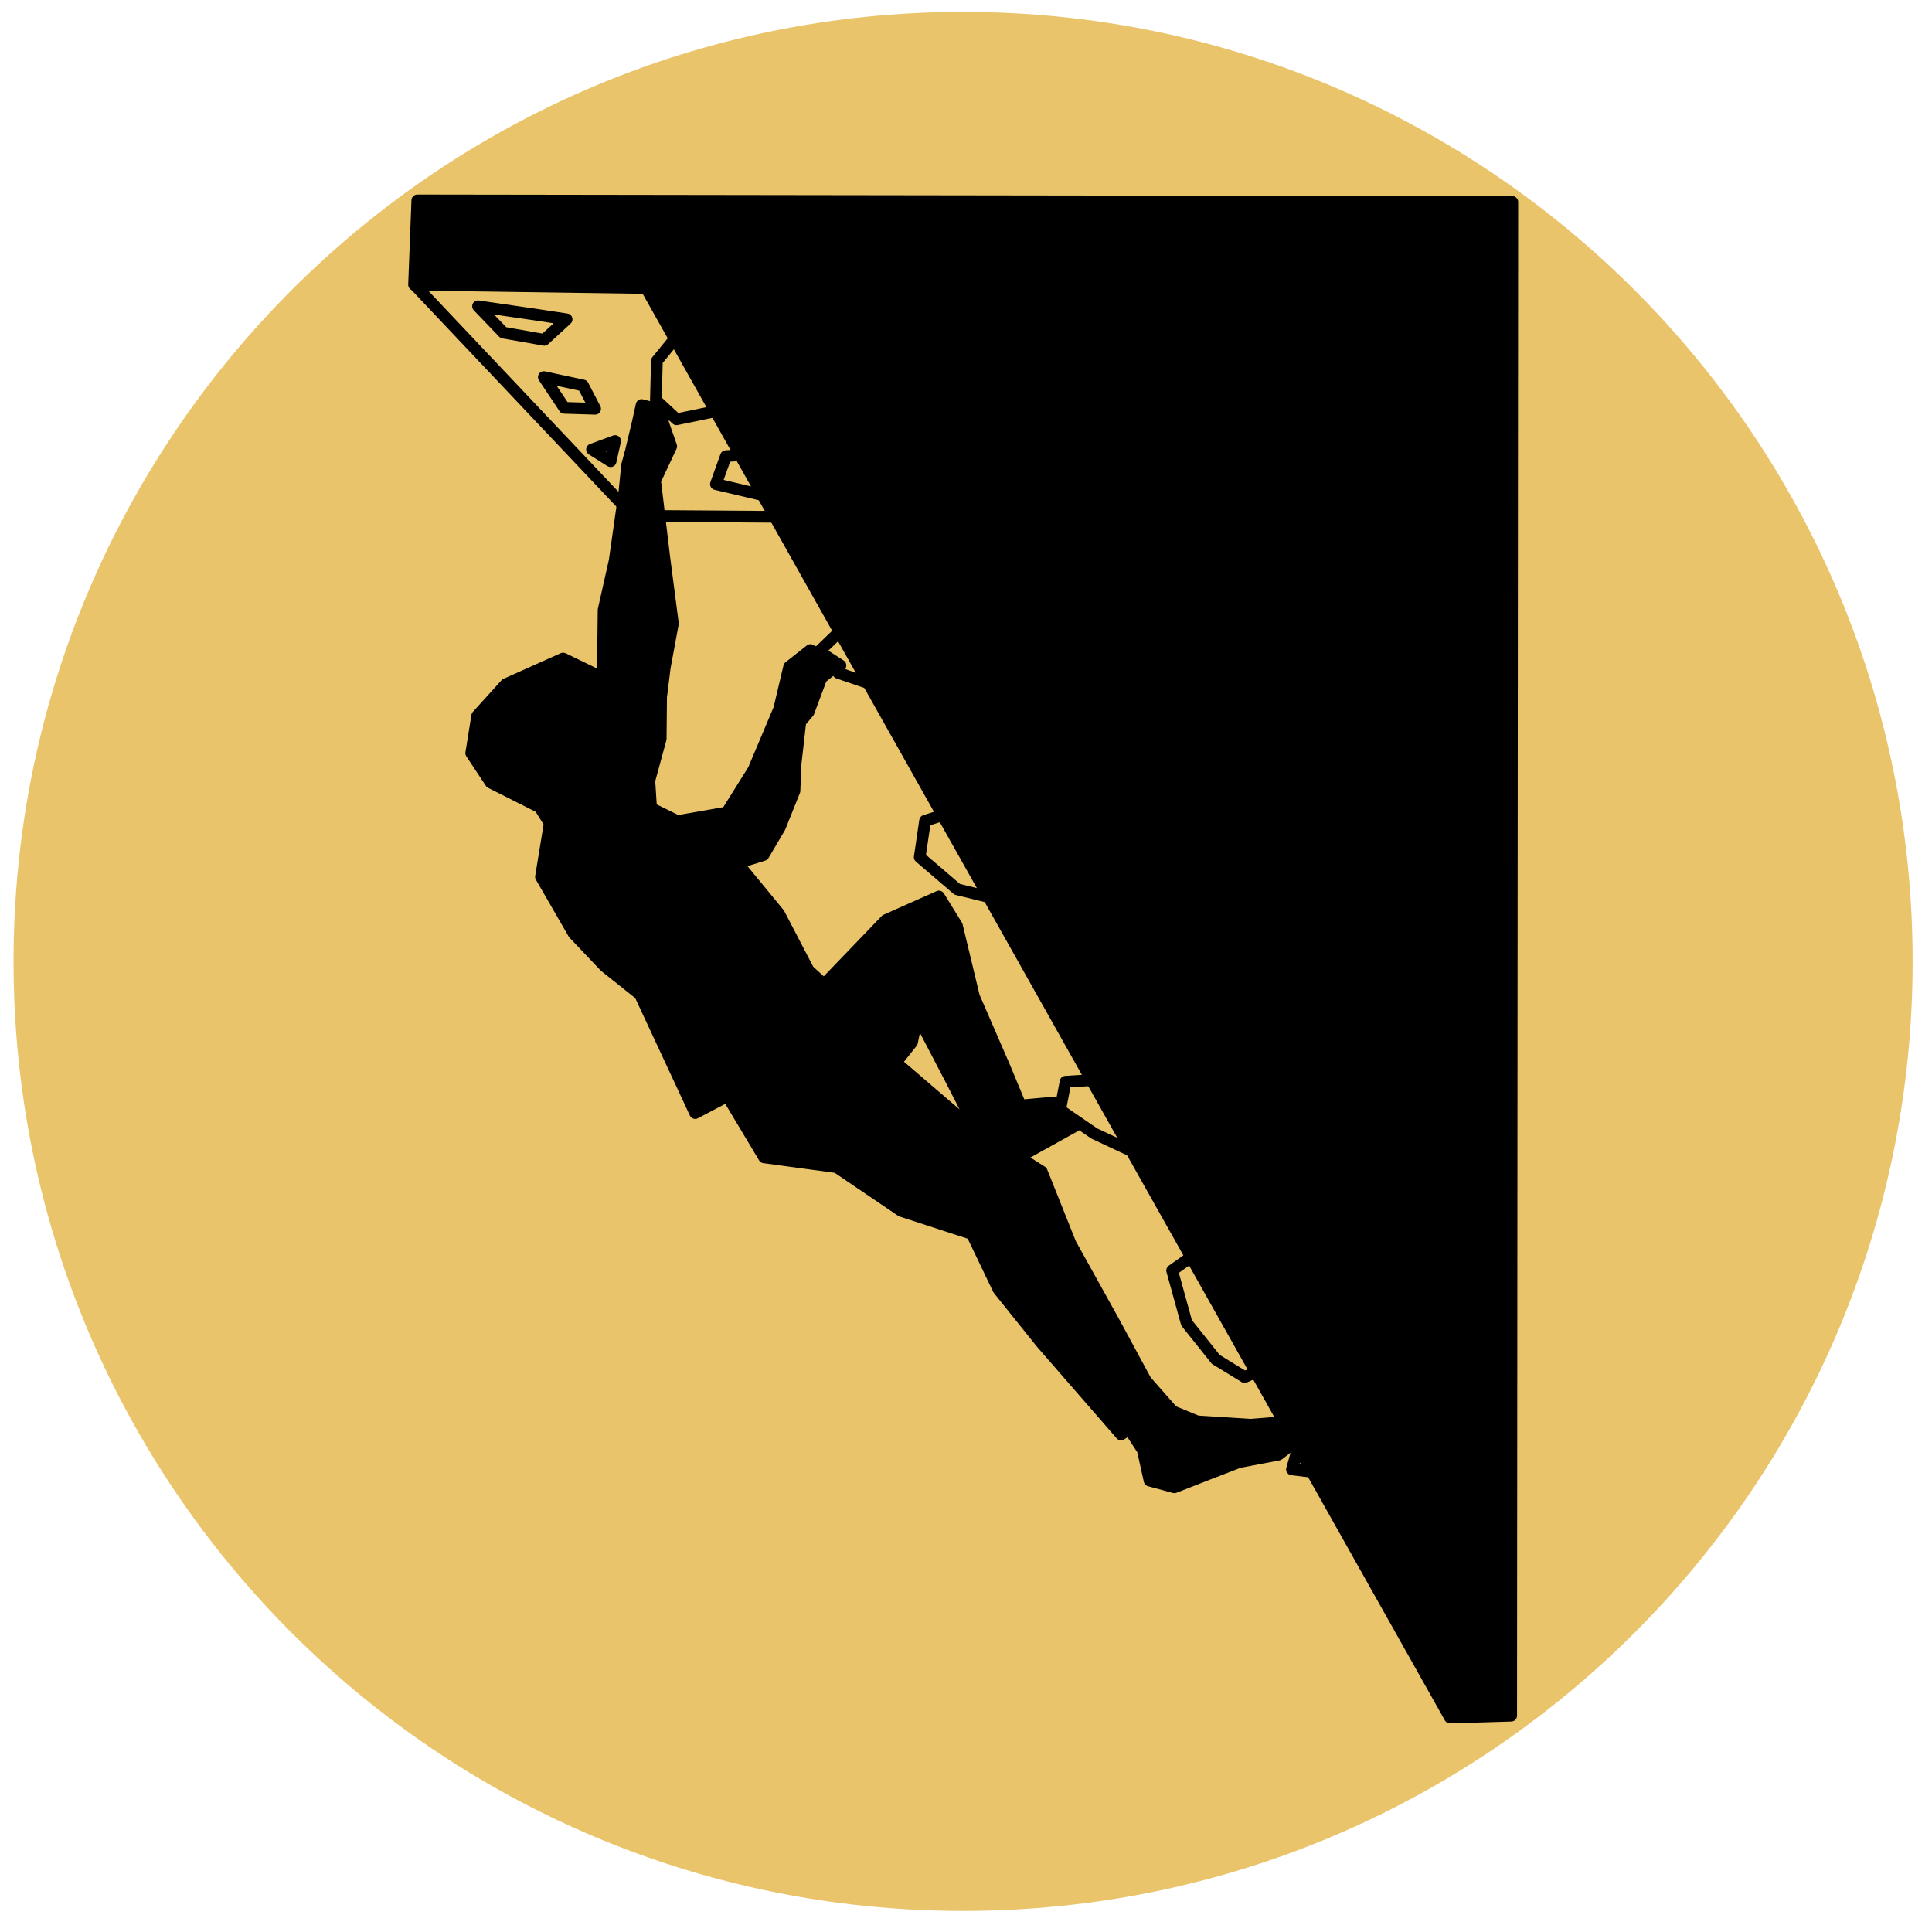
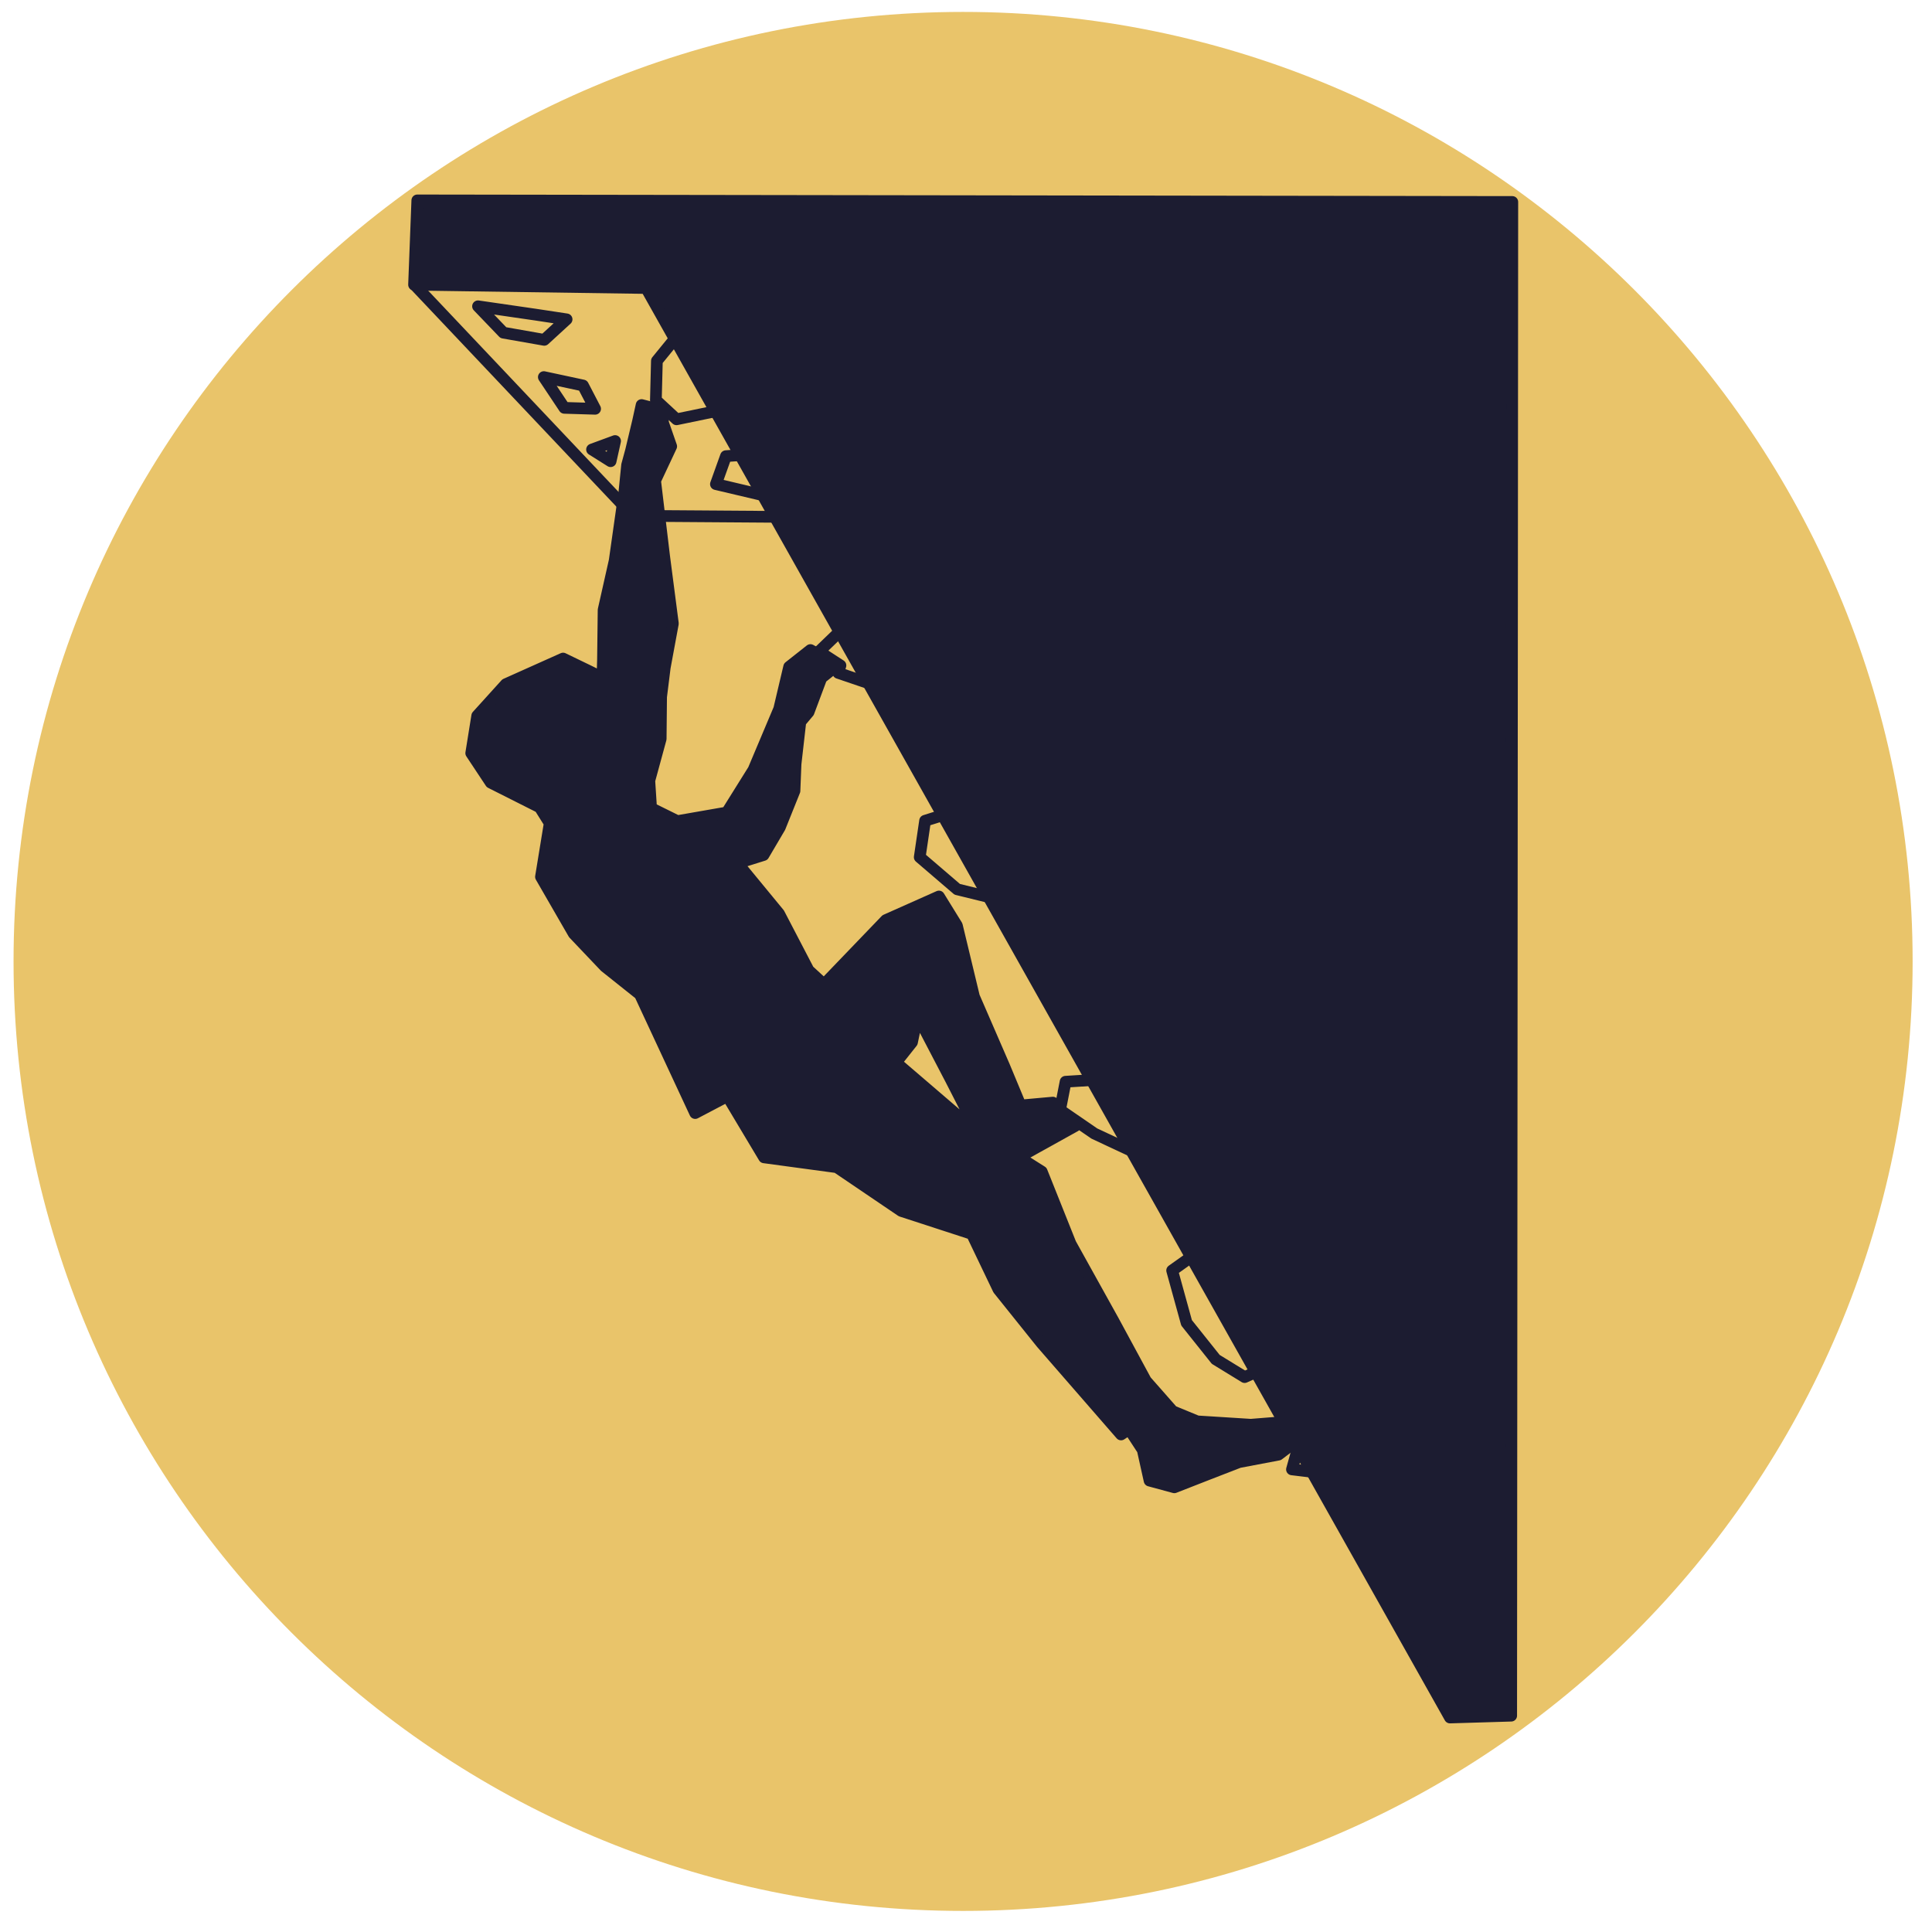
<svg xmlns="http://www.w3.org/2000/svg" xmlns:ns1="http://vectornator.io" height="100%" style="fill-rule:nonzero;clip-rule:evenodd;stroke-linecap:round;stroke-linejoin:round;" xml:space="preserve" width="100%" version="1.1" viewBox="0 0 1526 1526">
  <defs />
  <g id="Layer 6" ns1:layerName="Layer 6">
    <path d="M10.7+759.379C10.7+345.185+346.487+9.413+760.7+9.413C1174.91+9.413+1510.7+345.185+1510.7+759.379C1510.7+1173.57+1174.91+1509.35+760.7+1509.35C346.487+1509.35+10.7+1173.57+10.7+759.379Z" fill-rule="evenodd" fill="#e9c46a" opacity="1" />
  </g>
  <g id="Layer 5" ns1:layerName="Layer 5">
-     <path stroke="#000000" stroke-width="9.24" d="M544.585+253.886C540.035+258.891+518.847+285.034+518.847+285.034L518.052+316.071L534.366+331.191L576.533+322.465L603.824+358.201L573.389+360.286L565.468+382.383L602.574+391.138L630.453+417.409L670.773+483.863L669.761+492.597L646.917+514.595L663.839+525.594L662.147+531.517L704.455+545.887L762.83+638.122L730.679+648.275L726.448+677.042L756.061+702.424L793.568+711.632L912.912+849.916L841.648+854.405L837.284+876.715L864.358+895.329L911.229+917.252L922.696+936.72L949.077+986.96L925.819+1003.5L937.224+1044.84L960.258+1073.71L983.09+1087.71L1048.98+1058.01L1020.46+1160.61L1096.25+1169.81" fill="none" stroke-linecap="round" opacity="1" stroke-linejoin="round" />
-     <path stroke="#000000" stroke-width="9.24" d="M377.571+241.921L397.588+262.762L429.864+268.436L447.541+252.232L423.236+248.55L377.571+241.921Z" fill="none" stroke-linecap="round" opacity="1" stroke-linejoin="round" />
-     <path stroke="#000000" stroke-width="9.24" d="M470.055+322.884L460.48+304.471L429.547+297.842L445.75+322.148L470.055+322.884Z" fill="none" stroke-linecap="round" opacity="1" stroke-linejoin="round" />
-     <path stroke="#000000" stroke-width="9.24" d="M485.838+348.342L467.618+355.042L482.296+364.279L485.838+348.342Z" fill="none" stroke-linecap="round" opacity="1" stroke-linejoin="round" />
+     <path stroke="#1c1c31" stroke-width="9.24" d="M544.585+253.886C540.035+258.891+518.847+285.034+518.847+285.034L518.052+316.071L534.366+331.191L576.533+322.465L603.824+358.201L573.389+360.286L565.468+382.383L602.574+391.138L630.453+417.409L670.773+483.863L669.761+492.597L646.917+514.595L663.839+525.594L662.147+531.517L704.455+545.887L762.83+638.122L730.679+648.275L726.448+677.042L756.061+702.424L793.568+711.632L912.912+849.916L841.648+854.405L837.284+876.715L864.358+895.329L911.229+917.252L922.696+936.72L949.077+986.96L925.819+1003.5L937.224+1044.84L960.258+1073.71L983.09+1087.71L1048.98+1058.01L1020.46+1160.61L1096.25+1169.81" fill="none" stroke-linecap="round" opacity="1" stroke-linejoin="round" />
+     <path stroke="#1c1c31" stroke-width="9.24" d="M377.571+241.921L397.588+262.762L429.864+268.436L447.541+252.232L423.236+248.55L377.571+241.921Z" fill="none" stroke-linecap="round" opacity="1" stroke-linejoin="round" />
+     <path stroke="#1c1c31" stroke-width="9.24" d="M470.055+322.884L460.48+304.471L429.547+297.842L445.75+322.148L470.055+322.884Z" fill="none" stroke-linecap="round" opacity="1" stroke-linejoin="round" />
+     <path stroke="#1c1c31" stroke-width="9.24" d="M485.838+348.342L467.618+355.042L482.296+364.279L485.838+348.342Z" fill="none" stroke-linecap="round" opacity="1" stroke-linejoin="round" />
  </g>
  <g id="Layer 2" ns1:layerName="Layer 2">
-     <path stroke="#000000" fill-rule="evenodd" stroke-width="9.24" d="M444.752+520.155L399.559+540.395L376.926+565.388L372.199+594.874L387.625+618.157L426.329+637.663L434.195+650.215L427.284+692.548L453.202+737.473L477.824+763.391L505.47+785.421L549.099+879.158L574.585+865.767L603.526+914.147L660.978+921.923L711.95+956.48L767.674+974.623L788.648+1018.42L822.625+1060.8L885.471+1133.02L891.886+1128.8L902.603+1145.2L907.986+1169.46L927.549+1174.76L954.248+1164.32L978.611+1154.87L1009.76+1148.96L1024+1138.17L1015.23+1123.16L987.947+1125.34L945.65+1122.68L926.245+1114.69L905.048+1090.63L879.402+1043.27L845.577+982.368L822.824+925.407L766.984+890.124L707.648+839.231L720.356+823.204L724.717+802.231L750.915+852.429L772.302+894.237L804.586+914.138L849.237+889.343L831.591+870.9L806.072+873.195L793.177+842.197L769.304+787.196L755.805+731.078L741.611+708.098L699.737+726.748L650.84+777.636L638.623+766.423L615.303+721.662L582.501+681.796L603.054+675.354L615.966+653.428L627.527+624.641L628.376+603.433L632.16+570.18L638.656+562.45L648.746+535.472L661.757+525.091L640.129+513.438L623.314+526.71L615.461+559.942L595.166+608.073L574.122+641.756L535.044+648.577L514.276+638.317L512.872+616.576L521.852+583.611L522.178+550.415L525.055+527.277L531.485+492.52L524.567+439.361L517.448+379.633L530.154+352.562L523.612+333.724L523.82+324.305L506.769+319.92L503.957+332.731L498.404+355.979L495.316+367.337L493.174+388.641L485.482+442.912L476.748+481.745L476.268+521.14L475.513+546.836L469.882+540.788L471.833+533.334L464.79+529.838L444.752+520.155Z" fill="#000000" stroke-linecap="round" opacity="1" stroke-linejoin="round" />
-     <path d="M769.198+898.903L799.934+918.903L810.623+909.309L774.411+887.765L769.198+898.903Z" fill-rule="evenodd" fill="#000000" opacity="1" />
+     <path stroke="#1c1c31" fill-rule="evenodd" stroke-width="9.24" d="M444.752+520.155L399.559+540.395L376.926+565.388L372.199+594.874L387.625+618.157L426.329+637.663L434.195+650.215L427.284+692.548L453.202+737.473L477.824+763.391L505.47+785.421L549.099+879.158L574.585+865.767L603.526+914.147L660.978+921.923L711.95+956.48L767.674+974.623L788.648+1018.42L822.625+1060.8L885.471+1133.02L891.886+1128.8L902.603+1145.2L907.986+1169.46L927.549+1174.76L954.248+1164.32L978.611+1154.87L1009.76+1148.96L1024+1138.17L1015.23+1123.16L987.947+1125.34L945.65+1122.68L926.245+1114.69L905.048+1090.63L879.402+1043.27L845.577+982.368L822.824+925.407L766.984+890.124L707.648+839.231L720.356+823.204L724.717+802.231L750.915+852.429L772.302+894.237L804.586+914.138L849.237+889.343L831.591+870.9L806.072+873.195L793.177+842.197L769.304+787.196L755.805+731.078L741.611+708.098L699.737+726.748L650.84+777.636L638.623+766.423L615.303+721.662L582.501+681.796L603.054+675.354L615.966+653.428L627.527+624.641L628.376+603.433L632.16+570.18L638.656+562.45L648.746+535.472L661.757+525.091L640.129+513.438L623.314+526.71L615.461+559.942L595.166+608.073L574.122+641.756L535.044+648.577L514.276+638.317L512.872+616.576L521.852+583.611L522.178+550.415L525.055+527.277L531.485+492.52L524.567+439.361L517.448+379.633L530.154+352.562L523.612+333.724L523.82+324.305L506.769+319.92L503.957+332.731L498.404+355.979L495.316+367.337L493.174+388.641L485.482+442.912L476.748+481.745L476.268+521.14L475.513+546.836L469.882+540.788L471.833+533.334L464.79+529.838L444.752+520.155Z" fill="#1c1c31" stroke-linecap="round" opacity="1" stroke-linejoin="round" />
+     <path d="M769.198+898.903L799.934+918.903L810.623+909.309L774.411+887.765L769.198+898.903Z" fill-rule="evenodd" fill="#1c1c31" opacity="1" />
  </g>
  <g id="Layer 3" ns1:layerName="Layer 3">
-     <path stroke="#000000" fill-rule="evenodd" stroke-width="9.24" d="M329.605+158.276L1194.51+159.519L1193.62+1355.14L1145.26+1356.59L1030.63+1152.73L680.54+530.152L673.674+517.942L510.347+227.49L327.036+224.861L329.605+158.276Z" fill="#000000" stroke-linecap="round" opacity="1" stroke-linejoin="round" />
+     <path stroke="#1c1c31" fill-rule="evenodd" stroke-width="9.24" d="M329.605+158.276L1194.51+159.519L1193.62+1355.14L1145.26+1356.59L1030.63+1152.73L680.54+530.152L673.674+517.942L510.347+227.49L327.036+224.861L329.605+158.276Z" fill="#1c1c31" stroke-linecap="round" opacity="1" stroke-linejoin="round" />
  </g>
  <g id="Layer 4" ns1:layerName="Layer 4">
-     <path stroke="#000000" stroke-width="9.24" d="M618.707+408.259L500.075+407.433L327.565+225.046" fill="none" stroke-linecap="round" opacity="1" stroke-linejoin="round" />
+     <path stroke="#1c1c31" stroke-width="9.24" d="M618.707+408.259L500.075+407.433L327.565+225.046" fill="none" stroke-linecap="round" opacity="1" stroke-linejoin="round" />
  </g>
</svg>
